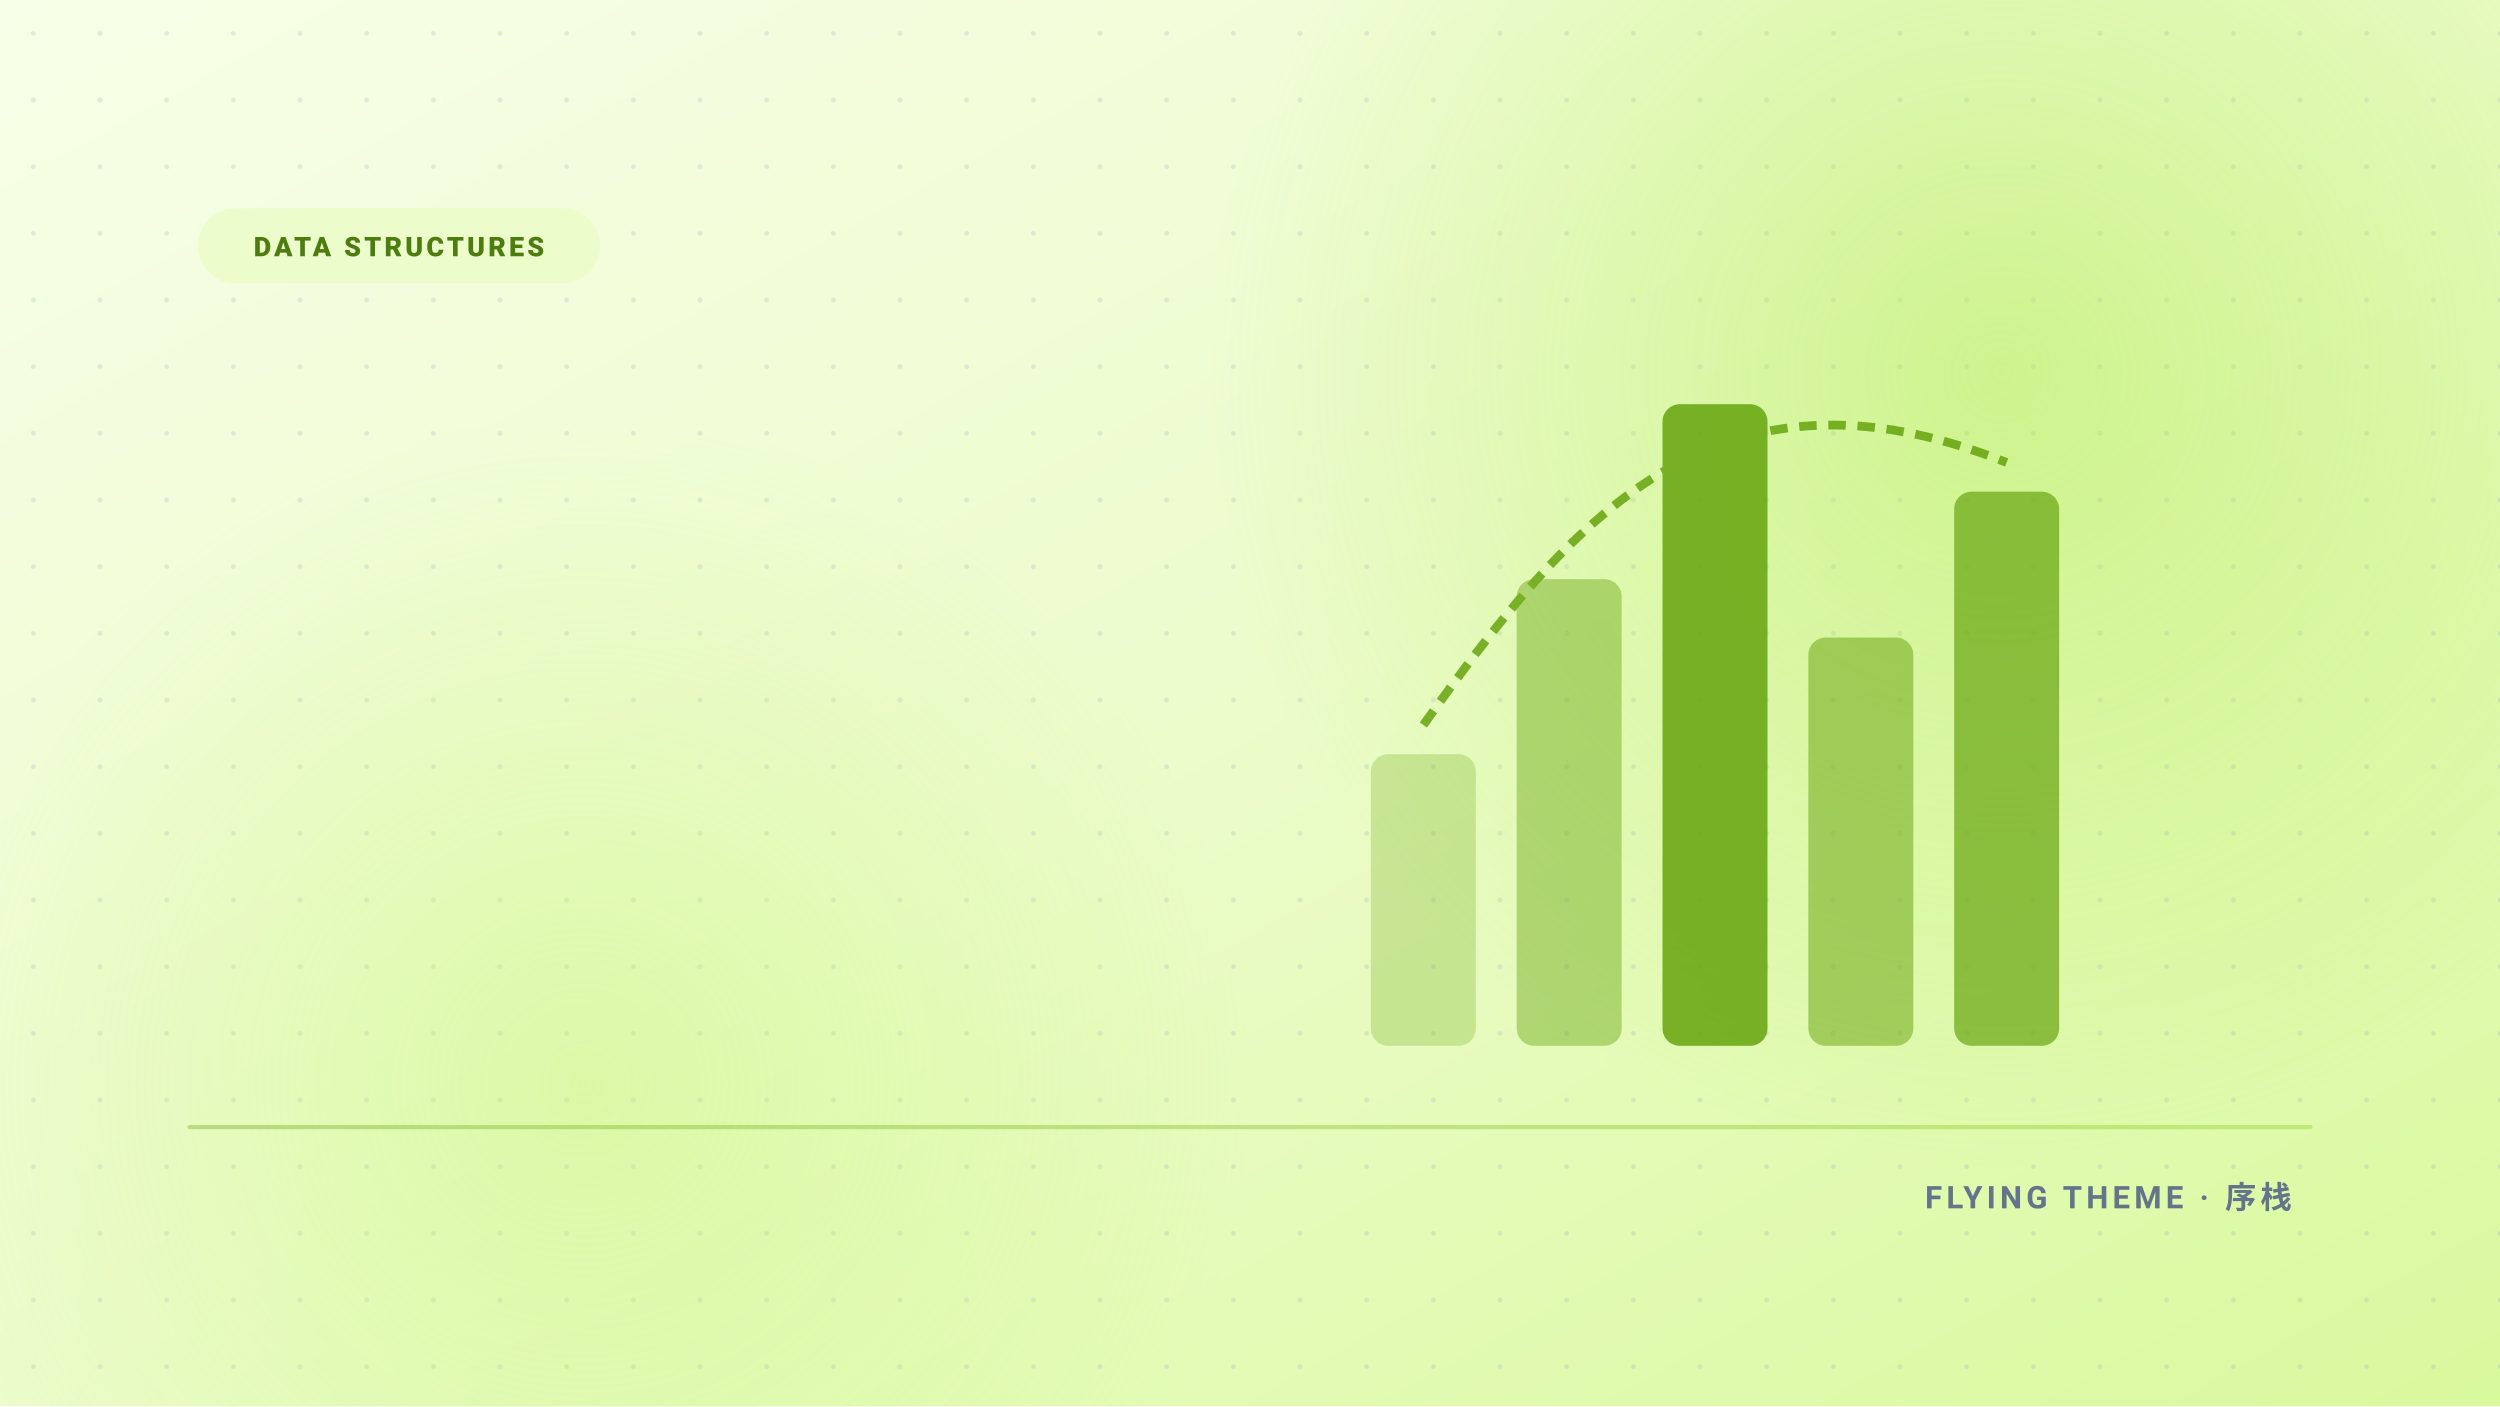
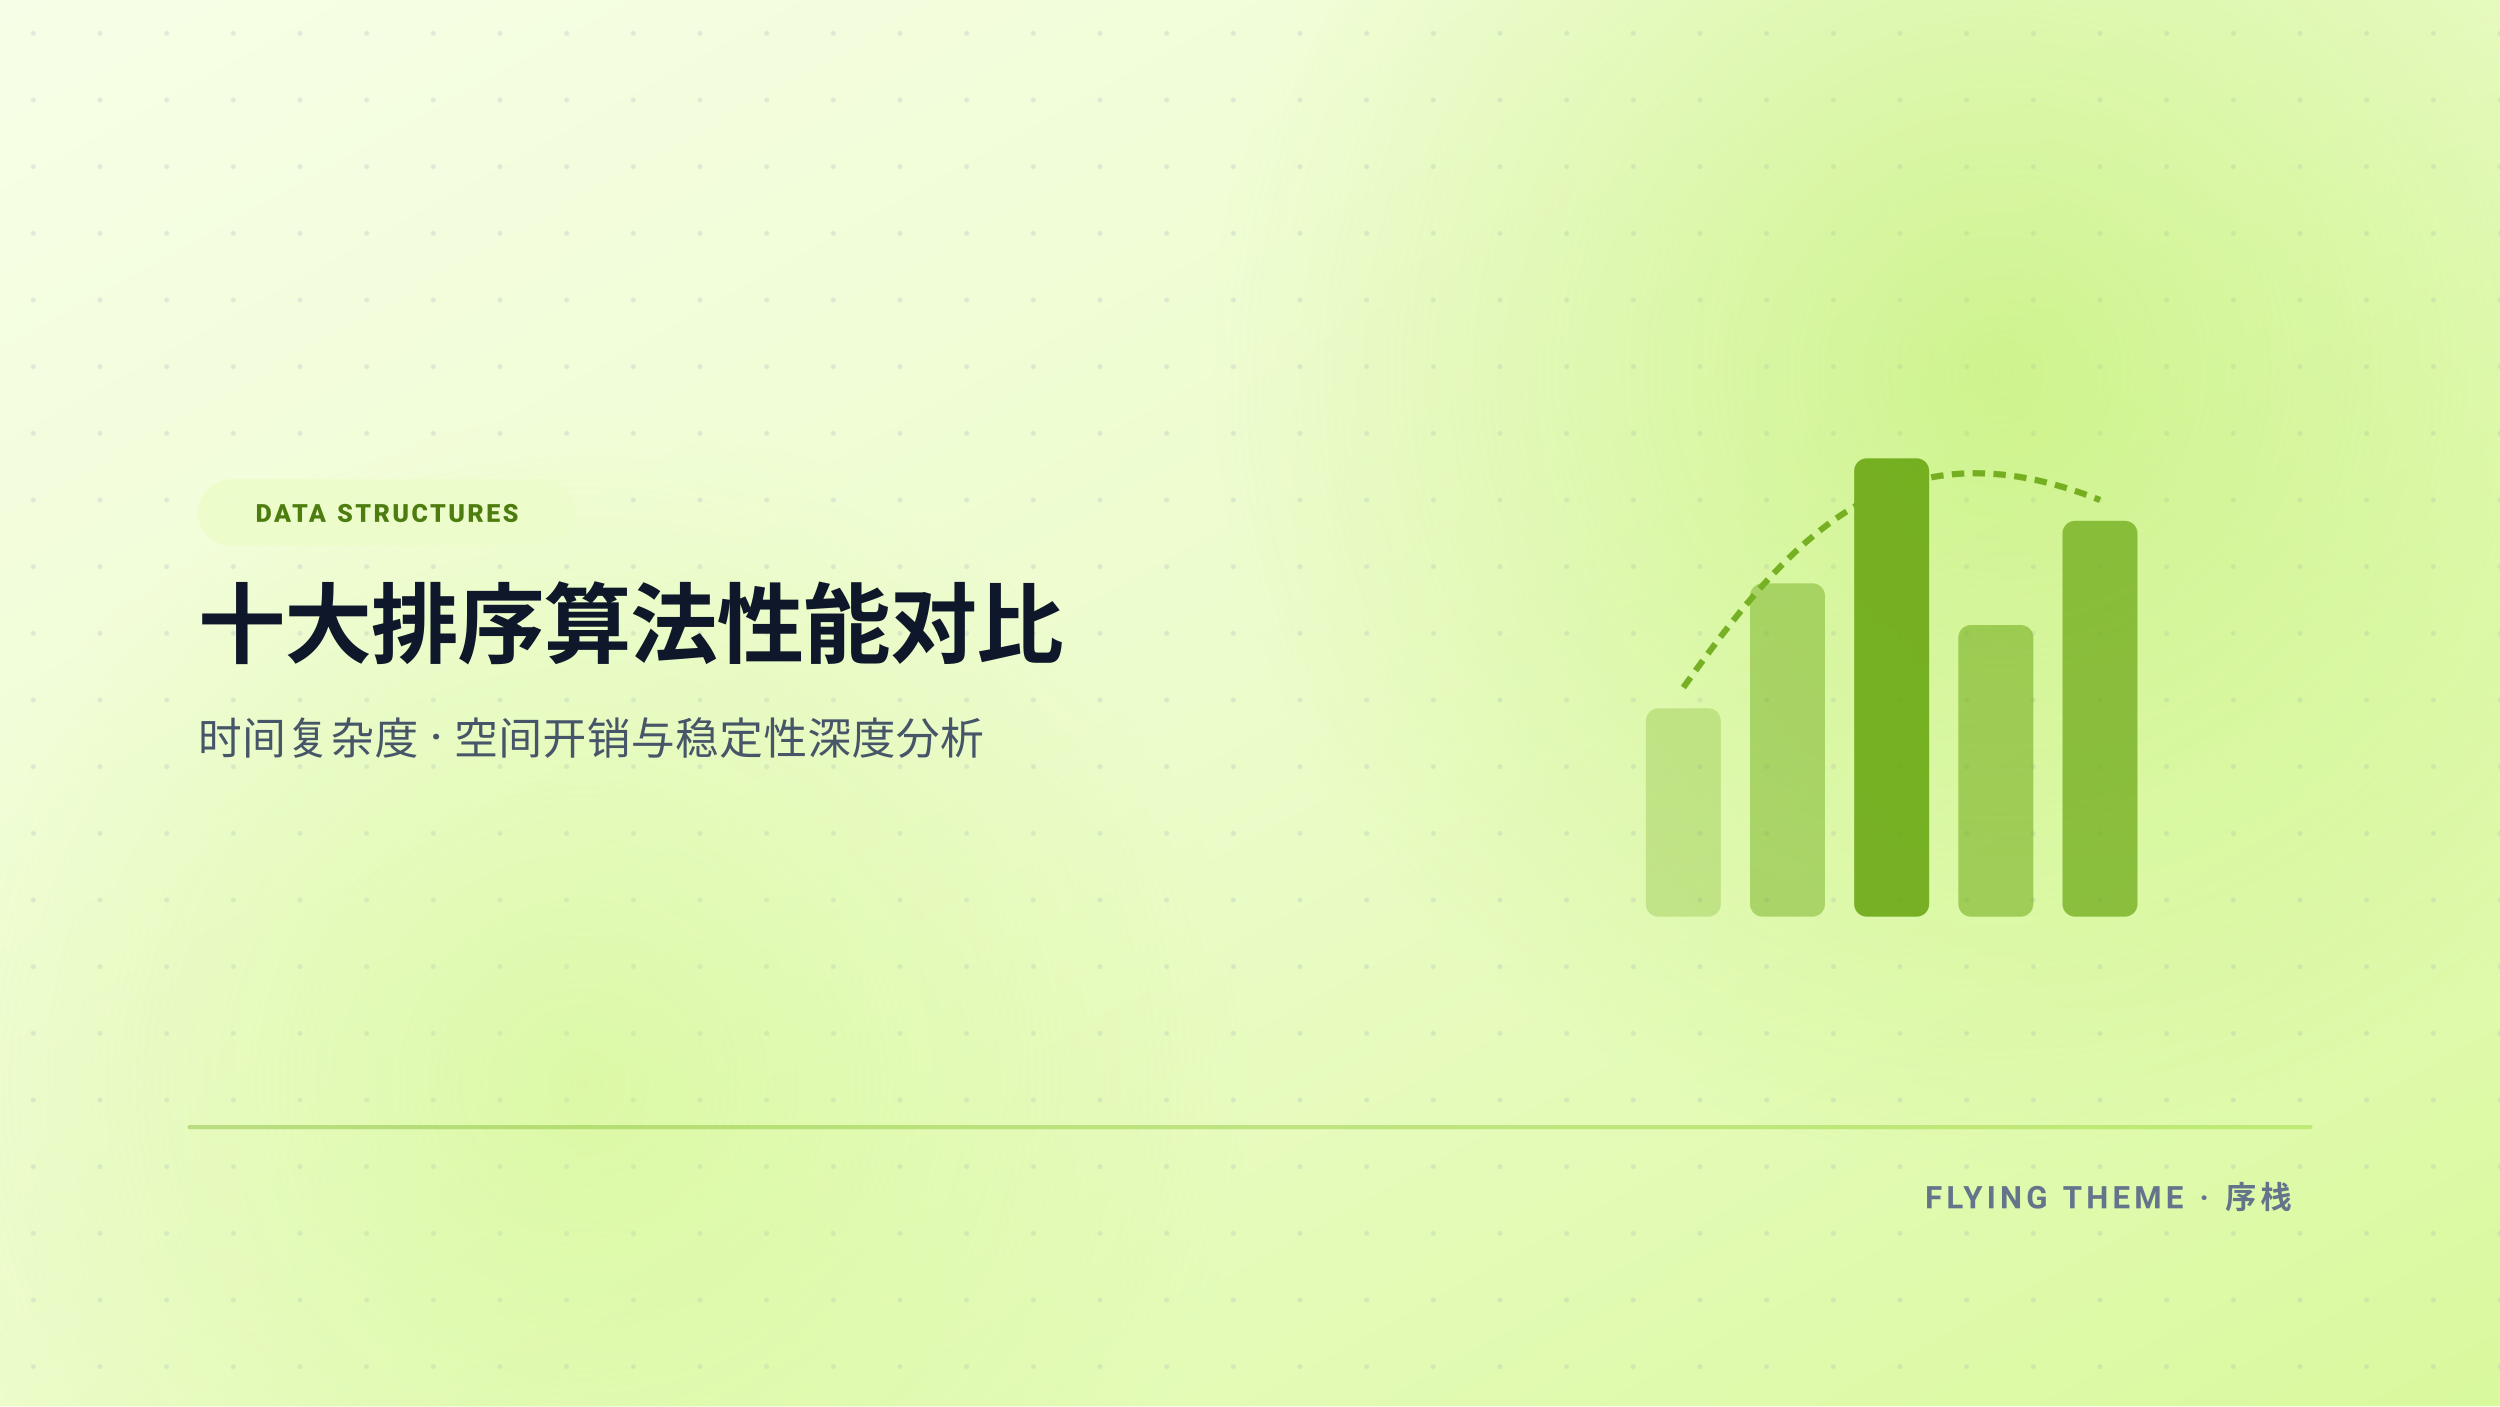
<svg xmlns="http://www.w3.org/2000/svg" viewBox="0 0 1200 675" width="1200" height="675" style="background-color: #F7FEE7;">
  <defs>
    <linearGradient id="bgGrad_sorting_algorithms_comparison" x1="0%" y1="0%" x2="100%" y2="100%">
      <stop offset="0%" stop-color="#F7FEE7" />
      <stop offset="50%" stop-color="#ECFCCB" />
      <stop offset="100%" stop-color="#D9F99D" />
    </linearGradient>
    <linearGradient id="accentGrad_sorting_algorithms_comparison" x1="0%" y1="0%" x2="100%" y2="0%">
      <stop offset="0%" stop-color="#65A30D" />
      <stop offset="100%" stop-color="#84CC16" />
    </linearGradient>
    <pattern id="dotGrid_sorting_algorithms_comparison" width="32" height="32" patternUnits="userSpaceOnUse">
      <circle cx="16" cy="16" r="1.2" fill="#94A3B8" opacity="0.22" />
    </pattern>
    <radialGradient id="glow1_sorting_algorithms_comparison" cx="50%" cy="50%" r="50%">
      <stop offset="0%" stop-color="#A3E635" stop-opacity="0.4" />
      <stop offset="100%" stop-color="#A3E635" stop-opacity="0" />
    </radialGradient>
    <radialGradient id="glow2_sorting_algorithms_comparison" cx="50%" cy="50%" r="50%">
      <stop offset="0%" stop-color="#BEF264" stop-opacity="0.35" />
      <stop offset="100%" stop-color="#BEF264" stop-opacity="0" />
    </radialGradient>
  </defs>
  <rect width="100%" height="100%" fill="url(#bgGrad_sorting_algorithms_comparison)" />
  <rect width="100%" height="100%" fill="url(#dotGrid_sorting_algorithms_comparison)" />
  <circle cx="960" cy="180" r="380" fill="url(#glow1_sorting_algorithms_comparison)" />
  <circle cx="280" cy="520" r="320" fill="url(#glow2_sorting_algorithms_comparison)" />
-   <g transform="translate(630, 110) scale(1.4)" opacity="0.85">
+   <g transform="translate(770, 160)" opacity="0.85">
    <rect x="20" y="180" width="36" height="100" rx="6" fill="#65A30D" opacity="0.3" />
    <rect x="70" y="120" width="36" height="160" rx="6" fill="#65A30D" opacity="0.5" />
    <rect x="120" y="60" width="36" height="220" rx="6" fill="#65A30D" />
    <rect x="170" y="140" width="36" height="140" rx="6" fill="#65A30D" opacity="0.6" />
    <rect x="220" y="90" width="36" height="190" rx="6" fill="#65A30D" opacity="0.8" />
    <path d="M 38 170 C 88 100, 138 40, 238 80" fill="none" stroke="#65A30D" stroke-width="3" stroke-dasharray="6 4" />
  </g>
  <rect x="90" y="540" width="1020" height="2" fill="url(#accentGrad_sorting_algorithms_comparison)" opacity="0.35" rx="1" />
-   <g transform="translate(95, 100)">
-     <rect x="0" y="0" width="193" height="36" rx="18" fill="#ECFCCB" opacity="0.95" />
-     <text x="96.5" y="23" text-anchor="middle" font-family="system-ui, -apple-system, BlinkMacSystemFont, 'Segoe UI', Roboto, sans-serif" font-size="13" font-weight="800" fill="#4D7C0F" letter-spacing="1.5">
+   <g transform="translate(95, 230)">
+     <rect x="0" y="0" width="181.5" height="32" rx="16" fill="#ECFCCB" opacity="0.95" />
+     <text x="90.75" y="20.5" text-anchor="middle" font-family="system-ui, -apple-system, BlinkMacSystemFont, 'Segoe UI', Roboto, 'PingFang SC', 'Microsoft YaHei', sans-serif" font-size="12" font-weight="800" fill="#4D7C0F" letter-spacing="1.2">
      DATA STRUCTURES
+     </text>
+     <text x="0" y="85" font-family="system-ui, -apple-system, BlinkMacSystemFont, 'Segoe UI', Roboto, 'PingFang SC', 'Microsoft YaHei', sans-serif" font-size="42" font-weight="800" fill="#0F172A" letter-spacing="-0.5">
+       十大排序算法性能对比
+     </text>
+     <text x="0" y="132" font-family="system-ui, -apple-system, BlinkMacSystemFont, 'Segoe UI', Roboto, 'PingFang SC', 'Microsoft YaHei', sans-serif" font-size="21" font-weight="500" fill="#475569" letter-spacing="0.2">
+       时间复杂度 · 空间开销与稳定性深度分析
    </text>
  </g>
  <g transform="translate(1100, 580)">
-     <text text-anchor="end" font-family="system-ui, -apple-system, BlinkMacSystemFont, 'Segoe UI', Roboto, sans-serif" font-size="15" font-weight="600" fill="#64748B" letter-spacing="2">
+     <text text-anchor="end" font-family="system-ui, -apple-system, BlinkMacSystemFont, 'Segoe UI', Roboto, 'PingFang SC', 'Microsoft YaHei', sans-serif" font-size="15" font-weight="600" fill="#64748B" letter-spacing="2">
      FLYING THEME · 序栈
    </text>
  </g>
</svg>
